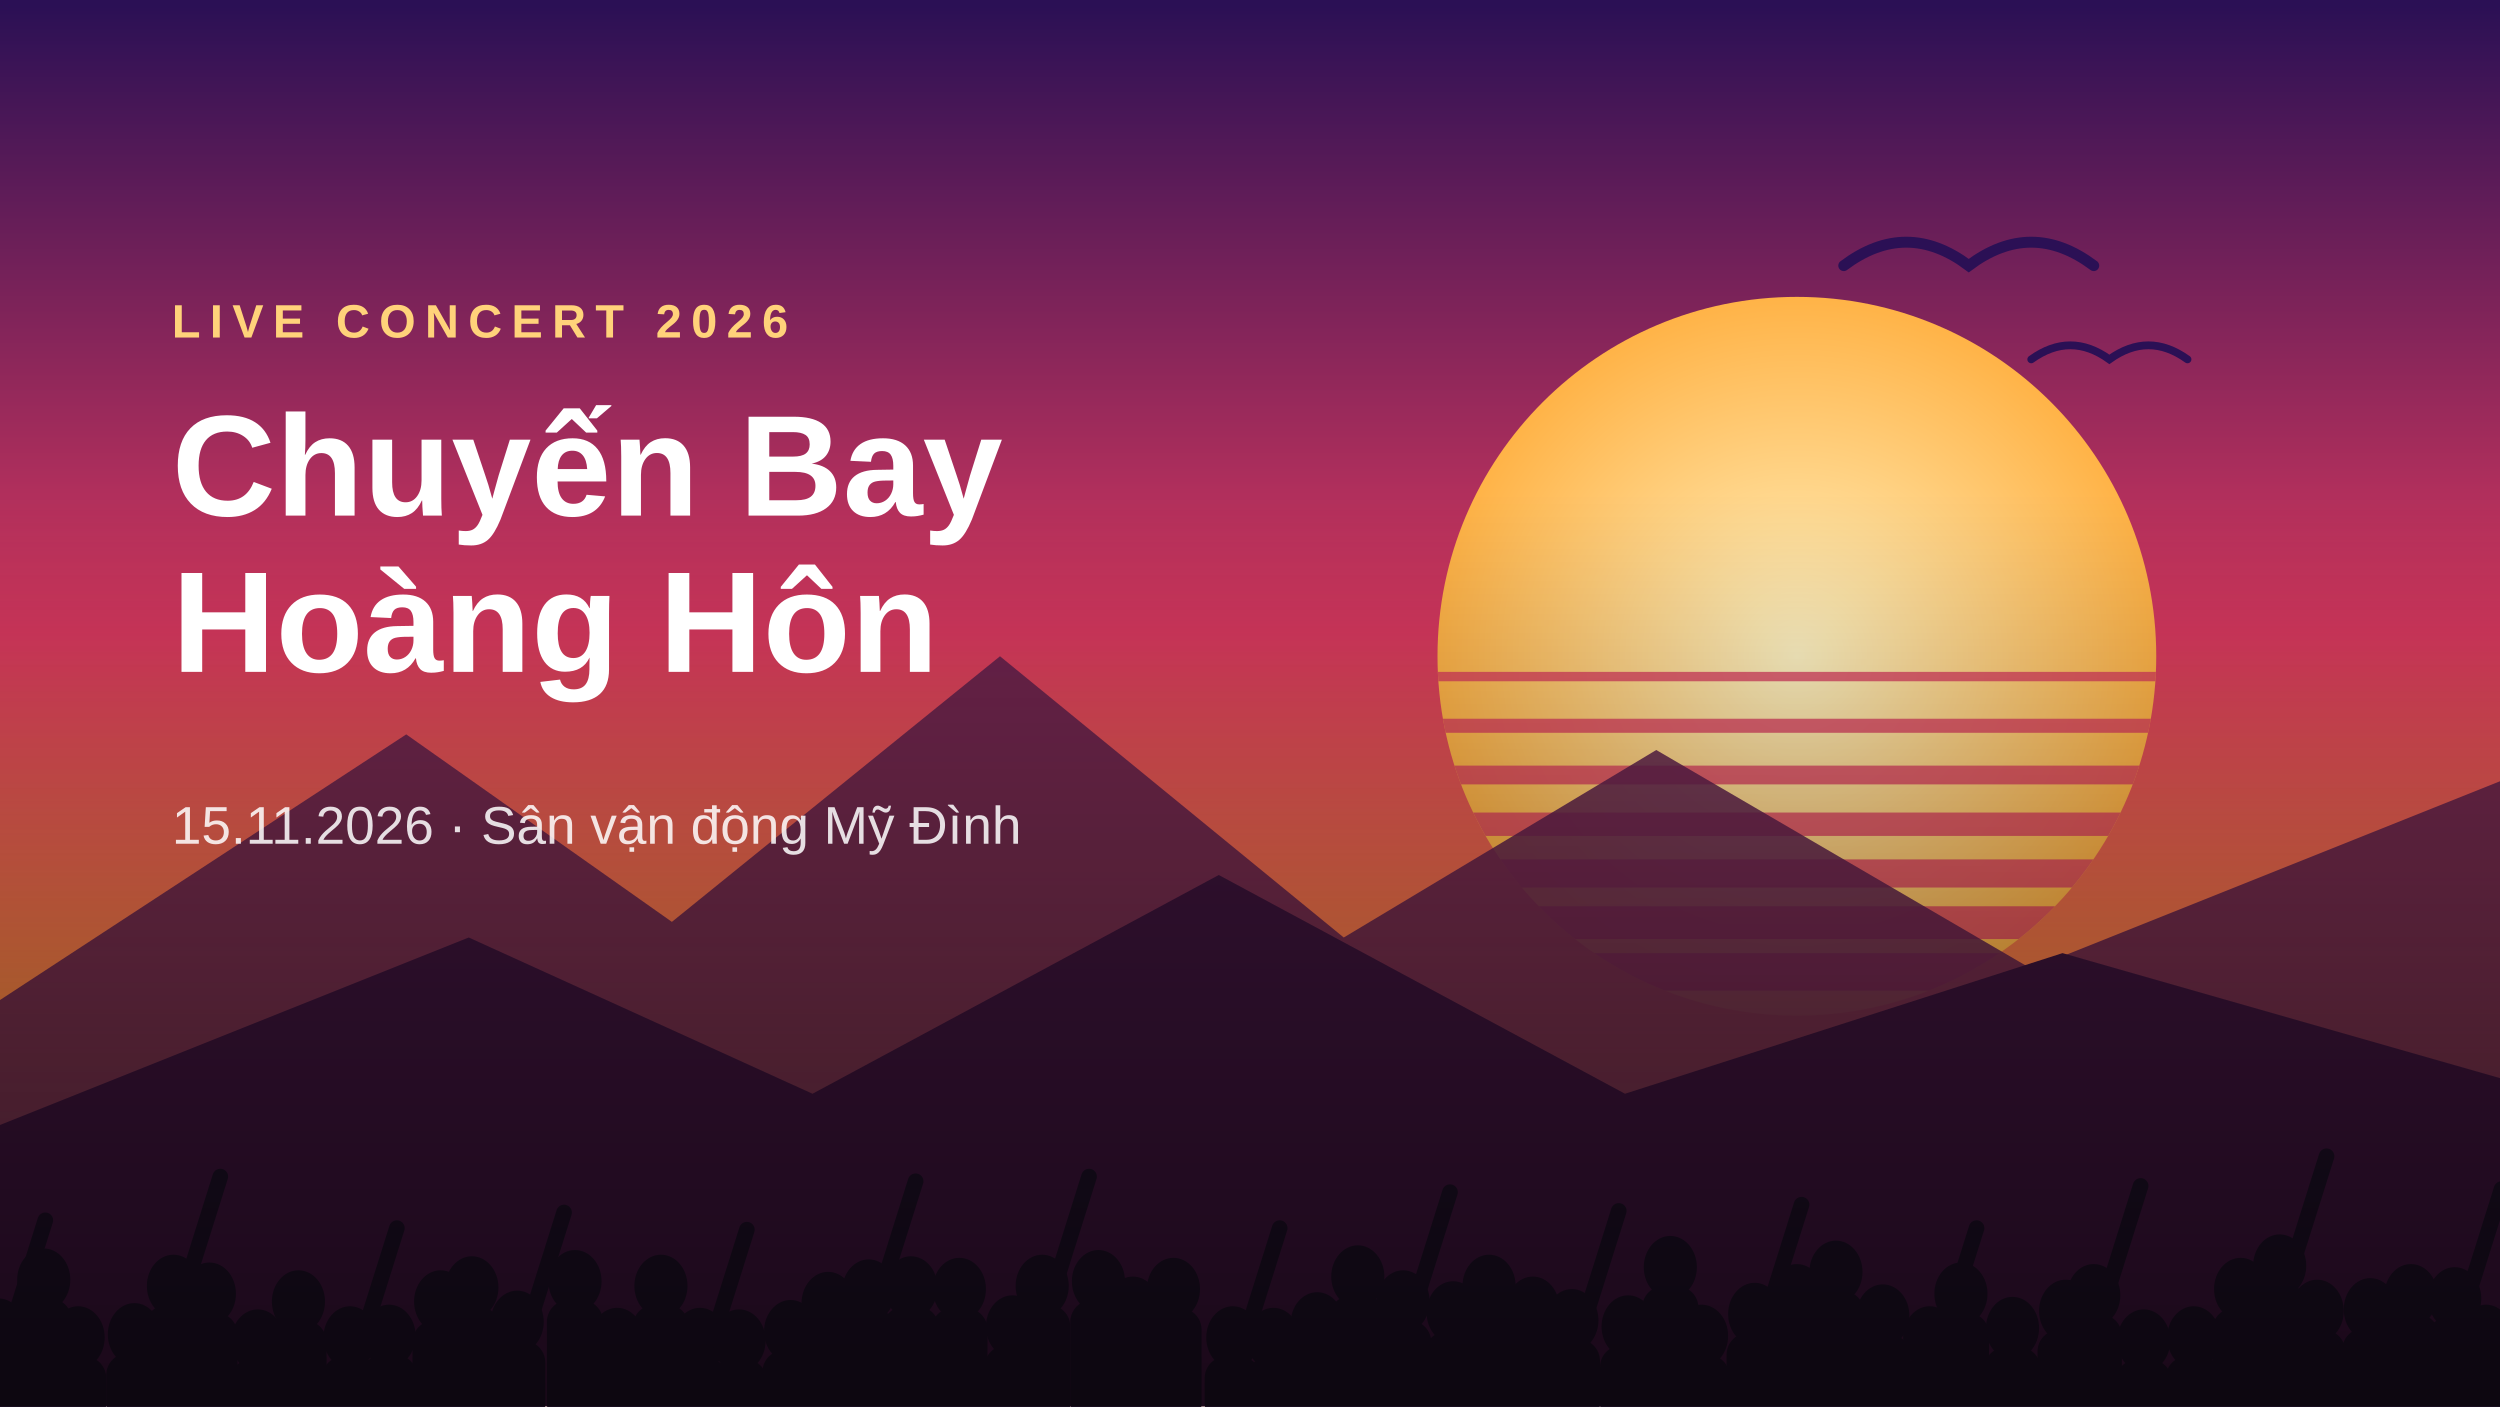
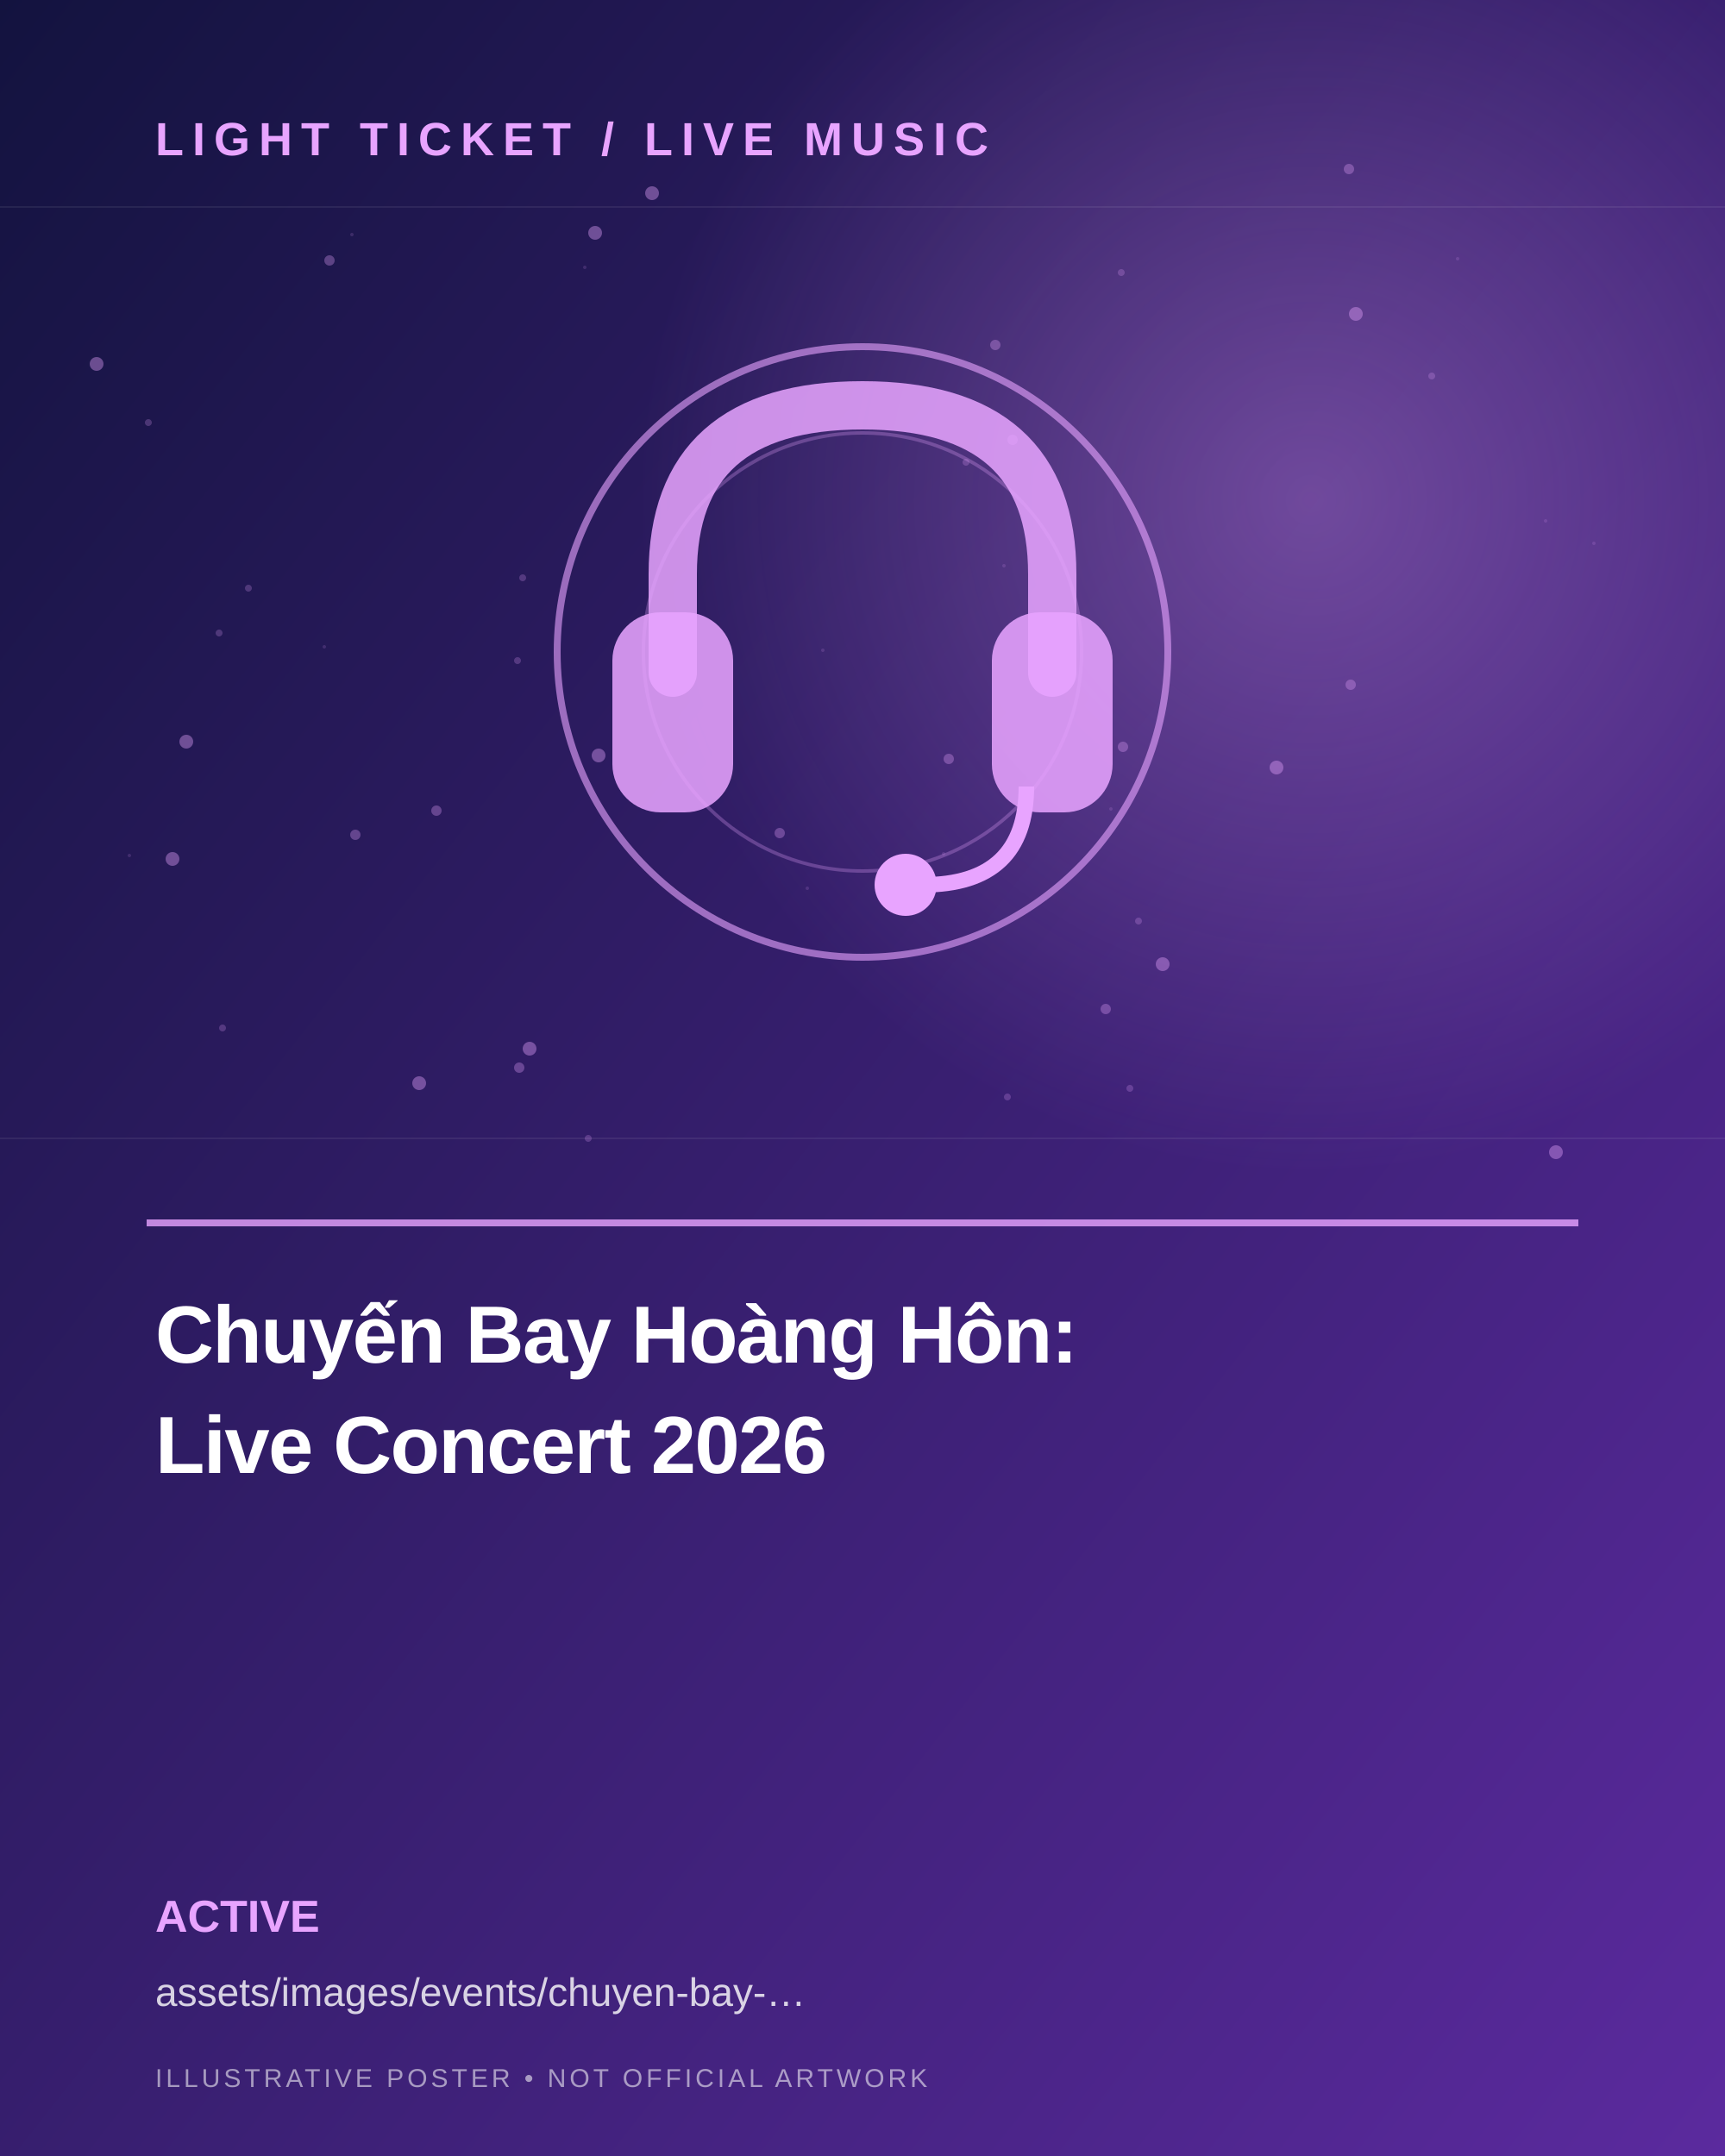
- <svg xmlns="http://www.w3.org/2000/svg" width="1600" height="900" viewBox="0 0 1600 900">
+ <svg xmlns="http://www.w3.org/2000/svg" width="1000" height="1250" viewBox="0 0 1000 1250" role="img" aria-label="Poster minh họa: Chuyến Bay Hoàng Hôn: Live Concert 2026">
  <defs>
-     <linearGradient id="sky" x1="0" y1="0" x2="0" y2="1">
-       <stop offset="0" stop-color="#2b1055" />
-       <stop offset=".45" stop-color="#d7385e" />
-       <stop offset=".75" stop-color="#f68a3c" />
-       <stop offset="1" stop-color="#ffd27a" />
+     <linearGradient id="g" x1="0" y1="0" x2="1" y2="1">
+       <stop stop-color="#13133f" />
+       <stop offset="1" stop-color="#5b2a9e" />
    </linearGradient>
-     <radialGradient id="sun" cx=".5" cy=".5" r=".5">
-       <stop offset="0" stop-color="#fff3c4" />
-       <stop offset="1" stop-color="#ffb347" />
+     <radialGradient id="glow">
+       <stop stop-color="#e8a4ff" stop-opacity=".32" />
+       <stop offset="1" stop-color="#e8a4ff" stop-opacity="0" />
    </radialGradient>
-     <linearGradient id="shade" x1="0" y1="0" x2="0" y2="1">
-       <stop offset=".35" stop-color="#000" stop-opacity="0" />
-       <stop offset="1" stop-color="#000" stop-opacity=".55" />
-     </linearGradient>
  </defs>
-   <rect width="1600" height="900" fill="url(#sky)" />
-   <circle cx="1150" cy="420" r="230" fill="url(#sun)" />
-   <clipPath id="sunclip">
-     <circle cx="1150" cy="420" r="230" />
-   </clipPath>
-   <g clip-path="url(#sunclip)">
-     <rect x="900" y="430" width="500" height="6" fill="#d7385e" fill-opacity=".75" />
-     <rect x="900" y="460" width="500" height="9" fill="#d7385e" fill-opacity=".75" />
-     <rect x="900" y="490" width="500" height="12" fill="#d7385e" fill-opacity=".75" />
-     <rect x="900" y="520" width="500" height="15" fill="#d7385e" fill-opacity=".75" />
-     <rect x="900" y="550" width="500" height="18" fill="#d7385e" fill-opacity=".75" />
-     <rect x="900" y="580" width="500" height="21" fill="#d7385e" fill-opacity=".75" />
-     <rect x="900" y="610" width="500" height="24" fill="#d7385e" fill-opacity=".75" />
+   <rect width="1000" height="1250" fill="url(#g)" />
+   <circle cx="760" cy="290" r="390" fill="url(#glow)" />
+   <path d="M0 120H1000 M0 660H1000" stroke="white" stroke-opacity=".07" />
+   <circle cx="204" cy="136" r="1" fill="#e8a4ff" opacity="0.15" />
+   <circle cx="650" cy="158" r="2" fill="#e8a4ff" opacity="0.23" />
+   <circle cx="206" cy="484" r="3" fill="#e8a4ff" opacity="0.31" />
+   <circle cx="786" cy="182" r="4" fill="#e8a4ff" opacity="0.39" />
+   <circle cx="75" cy="496" r="1" fill="#e8a4ff" opacity="0.15" />
+   <circle cx="660" cy="534" r="2" fill="#e8a4ff" opacity="0.23" />
+   <circle cx="782" cy="98" r="3" fill="#e8a4ff" opacity="0.31" />
+   <circle cx="307" cy="608" r="4" fill="#e8a4ff" opacity="0.39" />
+   <circle cx="188" cy="375" r="1" fill="#e8a4ff" opacity="0.15" />
+   <circle cx="341" cy="660" r="2" fill="#e8a4ff" opacity="0.23" />
+   <circle cx="452" cy="483" r="3" fill="#e8a4ff" opacity="0.31" />
+   <circle cx="902" cy="668" r="4" fill="#e8a4ff" opacity="0.39" />
+   <circle cx="547" cy="495" r="1" fill="#e8a4ff" opacity="0.15" />
+   <circle cx="86" cy="245" r="2" fill="#e8a4ff" opacity="0.23" />
+   <circle cx="301" cy="619" r="3" fill="#e8a4ff" opacity="0.31" />
+   <circle cx="345" cy="135" r="4" fill="#e8a4ff" opacity="0.39" />
+   <circle cx="896" cy="302" r="1" fill="#e8a4ff" opacity="0.15" />
+   <circle cx="300" cy="383" r="2" fill="#e8a4ff" opacity="0.23" />
+   <circle cx="783" cy="397" r="3" fill="#e8a4ff" opacity="0.31" />
+   <circle cx="347" cy="438" r="4" fill="#e8a4ff" opacity="0.39" />
+   <circle cx="582" cy="328" r="1" fill="#e8a4ff" opacity="0.15" />
+   <circle cx="144" cy="341" r="2" fill="#e8a4ff" opacity="0.23" />
+   <circle cx="577" cy="200" r="3" fill="#e8a4ff" opacity="0.31" />
+   <circle cx="108" cy="430" r="4" fill="#e8a4ff" opacity="0.39" />
+   <circle cx="339" cy="155" r="1" fill="#e8a4ff" opacity="0.15" />
+   <circle cx="303" cy="335" r="2" fill="#e8a4ff" opacity="0.23" />
+   <circle cx="641" cy="585" r="3" fill="#e8a4ff" opacity="0.31" />
+   <circle cx="100" cy="498" r="4" fill="#e8a4ff" opacity="0.39" />
+   <circle cx="924" cy="315" r="1" fill="#e8a4ff" opacity="0.15" />
+   <circle cx="655" cy="631" r="2" fill="#e8a4ff" opacity="0.23" />
+   <circle cx="587" cy="255" r="3" fill="#e8a4ff" opacity="0.31" />
+   <circle cx="378" cy="112" r="4" fill="#e8a4ff" opacity="0.39" />
+   <circle cx="477" cy="377" r="1" fill="#e8a4ff" opacity="0.15" />
+   <circle cx="560" cy="268" r="2" fill="#e8a4ff" opacity="0.23" />
+   <circle cx="550" cy="440" r="3" fill="#e8a4ff" opacity="0.31" />
+   <circle cx="740" cy="445" r="4" fill="#e8a4ff" opacity="0.39" />
+   <circle cx="644" cy="469" r="1" fill="#e8a4ff" opacity="0.15" />
+   <circle cx="129" cy="596" r="2" fill="#e8a4ff" opacity="0.23" />
+   <circle cx="253" cy="470" r="3" fill="#e8a4ff" opacity="0.31" />
+   <circle cx="56" cy="211" r="4" fill="#e8a4ff" opacity="0.39" />
+   <circle cx="845" cy="150" r="1" fill="#e8a4ff" opacity="0.15" />
+   <circle cx="584" cy="636" r="2" fill="#e8a4ff" opacity="0.23" />
+   <circle cx="651" cy="433" r="3" fill="#e8a4ff" opacity="0.31" />
+   <circle cx="243" cy="628" r="4" fill="#e8a4ff" opacity="0.39" />
+   <circle cx="514" cy="508" r="1" fill="#e8a4ff" opacity="0.15" />
+   <circle cx="830" cy="218" r="2" fill="#e8a4ff" opacity="0.23" />
+   <circle cx="191" cy="151" r="3" fill="#e8a4ff" opacity="0.31" />
+   <circle cx="674" cy="559" r="4" fill="#e8a4ff" opacity="0.39" />
+   <circle cx="468" cy="515" r="1" fill="#e8a4ff" opacity="0.15" />
+   <circle cx="127" cy="367" r="2" fill="#e8a4ff" opacity="0.23" />
+   <text x="90" y="90" fill="#e8a4ff" font-size="27" font-weight="700" letter-spacing="5" font-family="Arial, DejaVu Sans, sans-serif">LIGHT TICKET   /   LIVE MUSIC</text>
+   <circle cx="500" cy="378" r="177" stroke="#e8a4ff" stroke-width="4" fill="none" opacity=".6" />
+   <circle cx="500" cy="378" r="127" stroke="#e8a4ff" stroke-width="2" fill="none" opacity=".28" />
+   <path d="M390 390V333Q390 235 500 235Q610 235 610 333V390" fill="none" stroke="#e8a4ff" stroke-width="28" stroke-linecap="round" opacity=".85" />
+   <rect x="355" y="355" width="70" height="116" rx="28" fill="#e8a4ff" opacity=".86" />
+   <rect x="575" y="355" width="70" height="116" rx="28" fill="#e8a4ff" opacity=".86" />
+   <path d="M535 513Q595 513 595 456" stroke="#e8a4ff" stroke-width="9" fill="none" />
+   <circle cx="525" cy="513" r="18" fill="#e8a4ff" />
+   <path d="M85 709H915" stroke="#e8a4ff" stroke-opacity=".8" stroke-width="4" />
+   <g font-family="Arial, DejaVu Sans, sans-serif">
+     <text x="90" y="790" font-size="47" font-weight="800" letter-spacing="-0.8" fill="white">Chuyến Bay Hoàng Hôn:</text>
+     <text x="90" y="854" font-size="47" font-weight="800" letter-spacing="-0.8" fill="white">Live Concert 2026</text>
+     <text x="90" y="1120" font-size="26" fill="#e8a4ff" font-weight="700">ACTIVE</text>
+     <text x="90" y="1163" font-size="23" fill="#ffffff" opacity=".8">assets/images/events/chuyen-bay-…</text>
+     <text x="90" y="1210" font-size="15" fill="white" opacity=".55" letter-spacing="2">ILLUSTRATIVE POSTER • NOT OFFICIAL ARTWORK</text>
  </g>
-   <path d="M0 640 L260 470 L430 590 L640 420 L860 600 L1060 480 L1300 620 L1600 500 L1600 900 L0 900 Z" fill="#5b1f4a" fill-opacity=".85" />
-   <path d="M0 720 L300 600 L520 700 L780 560 L1040 700 L1320 610 L1600 690 L1600 900 L0 900 Z" fill="#3a1338" />
-   <path d="M1180 170 q40 -30 80 0 q40 -30 80 0" stroke="#2b1055" stroke-width="7" fill="none" stroke-linecap="round" />
-   <path d="M1300 230 q25 -18 50 0 q25 -18 50 0" stroke="#2b1055" stroke-width="5" fill="none" stroke-linecap="round" />
-   <ellipse cx="-1" cy="851" rx="17" ry="20" fill="#1c0f24" />
-   <rect x="-19" y="863" width="36" height="49" rx="14" fill="#1c0f24" />
-   <path d="M7 851 L29 781" stroke="#1c0f24" stroke-width="10" stroke-linecap="round" />
-   <ellipse cx="28" cy="819" rx="17" ry="20" fill="#1c0f24" />
-   <rect x="10" y="831" width="36" height="81" rx="14" fill="#1c0f24" />
-   <ellipse cx="50" cy="856" rx="17" ry="20" fill="#1c0f24" />
-   <rect x="32" y="868" width="36" height="44" rx="14" fill="#1c0f24" />
-   <ellipse cx="86" cy="854" rx="17" ry="20" fill="#1c0f24" />
-   <rect x="68" y="866" width="36" height="46" rx="14" fill="#1c0f24" />
-   <ellipse cx="111" cy="823" rx="17" ry="20" fill="#1c0f24" />
-   <rect x="93" y="835" width="36" height="77" rx="14" fill="#1c0f24" />
-   <path d="M119 823 L141 753" stroke="#1c0f24" stroke-width="10" stroke-linecap="round" />
-   <ellipse cx="134" cy="828" rx="17" ry="20" fill="#1c0f24" />
-   <rect x="116" y="840" width="36" height="72" rx="14" fill="#1c0f24" />
-   <ellipse cx="165" cy="858" rx="17" ry="20" fill="#1c0f24" />
-   <rect x="147" y="870" width="36" height="42" rx="14" fill="#1c0f24" />
-   <ellipse cx="191" cy="833" rx="17" ry="20" fill="#1c0f24" />
-   <rect x="173" y="845" width="36" height="67" rx="14" fill="#1c0f24" />
-   <ellipse cx="224" cy="856" rx="17" ry="20" fill="#1c0f24" />
-   <rect x="206" y="868" width="36" height="44" rx="14" fill="#1c0f24" />
-   <path d="M232 856 L254 786" stroke="#1c0f24" stroke-width="10" stroke-linecap="round" />
-   <ellipse cx="249" cy="855" rx="17" ry="20" fill="#1c0f24" />
-   <rect x="231" y="867" width="36" height="45" rx="14" fill="#1c0f24" />
-   <ellipse cx="282" cy="833" rx="17" ry="20" fill="#1c0f24" />
-   <rect x="264" y="845" width="36" height="67" rx="14" fill="#1c0f24" />
-   <ellipse cx="302" cy="824" rx="17" ry="20" fill="#1c0f24" />
-   <rect x="284" y="836" width="36" height="76" rx="14" fill="#1c0f24" />
-   <ellipse cx="331" cy="846" rx="17" ry="20" fill="#1c0f24" />
-   <rect x="313" y="858" width="36" height="54" rx="14" fill="#1c0f24" />
-   <path d="M339 846 L361 776" stroke="#1c0f24" stroke-width="10" stroke-linecap="round" />
-   <ellipse cx="368" cy="820" rx="17" ry="20" fill="#1c0f24" />
-   <rect x="350" y="832" width="36" height="80" rx="14" fill="#1c0f24" />
-   <ellipse cx="395" cy="857" rx="17" ry="20" fill="#1c0f24" />
-   <rect x="377" y="869" width="36" height="43" rx="14" fill="#1c0f24" />
-   <ellipse cx="423" cy="823" rx="17" ry="20" fill="#1c0f24" />
-   <rect x="405" y="835" width="36" height="77" rx="14" fill="#1c0f24" />
-   <ellipse cx="448" cy="857" rx="17" ry="20" fill="#1c0f24" />
-   <rect x="430" y="869" width="36" height="43" rx="14" fill="#1c0f24" />
-   <path d="M456 857 L478 787" stroke="#1c0f24" stroke-width="10" stroke-linecap="round" />
-   <ellipse cx="473" cy="858" rx="17" ry="20" fill="#1c0f24" />
-   <rect x="455" y="870" width="36" height="42" rx="14" fill="#1c0f24" />
-   <ellipse cx="506" cy="852" rx="17" ry="20" fill="#1c0f24" />
-   <rect x="488" y="864" width="36" height="48" rx="14" fill="#1c0f24" />
-   <ellipse cx="530" cy="834" rx="17" ry="20" fill="#1c0f24" />
-   <rect x="512" y="846" width="36" height="66" rx="14" fill="#1c0f24" />
-   <ellipse cx="556" cy="826" rx="17" ry="20" fill="#1c0f24" />
-   <rect x="538" y="838" width="36" height="74" rx="14" fill="#1c0f24" />
-   <path d="M564 826 L586 756" stroke="#1c0f24" stroke-width="10" stroke-linecap="round" />
-   <ellipse cx="583" cy="824" rx="17" ry="20" fill="#1c0f24" />
-   <rect x="565" y="836" width="36" height="76" rx="14" fill="#1c0f24" />
-   <ellipse cx="614" cy="825" rx="17" ry="20" fill="#1c0f24" />
-   <rect x="596" y="837" width="36" height="75" rx="14" fill="#1c0f24" />
-   <ellipse cx="648" cy="849" rx="17" ry="20" fill="#1c0f24" />
-   <rect x="630" y="861" width="36" height="51" rx="14" fill="#1c0f24" />
-   <ellipse cx="667" cy="823" rx="17" ry="20" fill="#1c0f24" />
-   <rect x="649" y="835" width="36" height="77" rx="14" fill="#1c0f24" />
-   <path d="M675 823 L697 753" stroke="#1c0f24" stroke-width="10" stroke-linecap="round" />
-   <ellipse cx="703" cy="820" rx="17" ry="20" fill="#1c0f24" />
-   <rect x="685" y="832" width="36" height="80" rx="14" fill="#1c0f24" />
-   <ellipse cx="725" cy="837" rx="17" ry="20" fill="#1c0f24" />
-   <rect x="707" y="849" width="36" height="63" rx="14" fill="#1c0f24" />
-   <ellipse cx="751" cy="825" rx="17" ry="20" fill="#1c0f24" />
-   <rect x="733" y="837" width="36" height="75" rx="14" fill="#1c0f24" />
-   <ellipse cx="789" cy="856" rx="17" ry="20" fill="#1c0f24" />
-   <rect x="771" y="868" width="36" height="44" rx="14" fill="#1c0f24" />
-   <path d="M797 856 L819 786" stroke="#1c0f24" stroke-width="10" stroke-linecap="round" />
-   <ellipse cx="815" cy="857" rx="17" ry="20" fill="#1c0f24" />
-   <rect x="797" y="869" width="36" height="43" rx="14" fill="#1c0f24" />
-   <ellipse cx="843" cy="847" rx="17" ry="20" fill="#1c0f24" />
-   <rect x="825" y="859" width="36" height="53" rx="14" fill="#1c0f24" />
-   <ellipse cx="869" cy="817" rx="17" ry="20" fill="#1c0f24" />
-   <rect x="851" y="829" width="36" height="83" rx="14" fill="#1c0f24" />
-   <ellipse cx="898" cy="833" rx="17" ry="20" fill="#1c0f24" />
-   <rect x="880" y="845" width="36" height="67" rx="14" fill="#1c0f24" />
-   <path d="M906 833 L928 763" stroke="#1c0f24" stroke-width="10" stroke-linecap="round" />
-   <ellipse cx="930" cy="840" rx="17" ry="20" fill="#1c0f24" />
-   <rect x="912" y="852" width="36" height="60" rx="14" fill="#1c0f24" />
-   <ellipse cx="953" cy="823" rx="17" ry="20" fill="#1c0f24" />
-   <rect x="935" y="835" width="36" height="77" rx="14" fill="#1c0f24" />
-   <ellipse cx="981" cy="837" rx="17" ry="20" fill="#1c0f24" />
-   <rect x="963" y="849" width="36" height="63" rx="14" fill="#1c0f24" />
-   <ellipse cx="1006" cy="845" rx="17" ry="20" fill="#1c0f24" />
-   <rect x="988" y="857" width="36" height="55" rx="14" fill="#1c0f24" />
-   <path d="M1014 845 L1036 775" stroke="#1c0f24" stroke-width="10" stroke-linecap="round" />
-   <ellipse cx="1042" cy="849" rx="17" ry="20" fill="#1c0f24" />
-   <rect x="1024" y="861" width="36" height="51" rx="14" fill="#1c0f24" />
-   <ellipse cx="1069" cy="811" rx="17" ry="20" fill="#1c0f24" />
-   <rect x="1051" y="823" width="36" height="89" rx="14" fill="#1c0f24" />
-   <ellipse cx="1089" cy="855" rx="17" ry="20" fill="#1c0f24" />
-   <rect x="1071" y="867" width="36" height="45" rx="14" fill="#1c0f24" />
-   <ellipse cx="1123" cy="841" rx="17" ry="20" fill="#1c0f24" />
-   <rect x="1105" y="853" width="36" height="59" rx="14" fill="#1c0f24" />
-   <path d="M1131 841 L1153 771" stroke="#1c0f24" stroke-width="10" stroke-linecap="round" />
-   <ellipse cx="1150" cy="829" rx="17" ry="20" fill="#1c0f24" />
-   <rect x="1132" y="841" width="36" height="71" rx="14" fill="#1c0f24" />
-   <ellipse cx="1175" cy="814" rx="17" ry="20" fill="#1c0f24" />
-   <rect x="1157" y="826" width="36" height="86" rx="14" fill="#1c0f24" />
-   <ellipse cx="1205" cy="842" rx="17" ry="20" fill="#1c0f24" />
-   <rect x="1187" y="854" width="36" height="58" rx="14" fill="#1c0f24" />
-   <ellipse cx="1235" cy="856" rx="17" ry="20" fill="#1c0f24" />
-   <rect x="1217" y="868" width="36" height="44" rx="14" fill="#1c0f24" />
-   <path d="M1243 856 L1265 786" stroke="#1c0f24" stroke-width="10" stroke-linecap="round" />
-   <ellipse cx="1255" cy="828" rx="17" ry="20" fill="#1c0f24" />
-   <rect x="1237" y="840" width="36" height="72" rx="14" fill="#1c0f24" />
-   <ellipse cx="1288" cy="850" rx="17" ry="20" fill="#1c0f24" />
-   <rect x="1270" y="862" width="36" height="50" rx="14" fill="#1c0f24" />
-   <ellipse cx="1322" cy="839" rx="17" ry="20" fill="#1c0f24" />
-   <rect x="1304" y="851" width="36" height="61" rx="14" fill="#1c0f24" />
-   <ellipse cx="1340" cy="829" rx="17" ry="20" fill="#1c0f24" />
-   <rect x="1322" y="841" width="36" height="71" rx="14" fill="#1c0f24" />
-   <path d="M1348 829 L1370 759" stroke="#1c0f24" stroke-width="10" stroke-linecap="round" />
-   <ellipse cx="1372" cy="858" rx="17" ry="20" fill="#1c0f24" />
-   <rect x="1354" y="870" width="36" height="42" rx="14" fill="#1c0f24" />
-   <ellipse cx="1404" cy="856" rx="17" ry="20" fill="#1c0f24" />
-   <rect x="1386" y="868" width="36" height="44" rx="14" fill="#1c0f24" />
-   <ellipse cx="1434" cy="825" rx="17" ry="20" fill="#1c0f24" />
-   <rect x="1416" y="837" width="36" height="75" rx="14" fill="#1c0f24" />
-   <ellipse cx="1459" cy="810" rx="17" ry="20" fill="#1c0f24" />
-   <rect x="1441" y="822" width="36" height="90" rx="14" fill="#1c0f24" />
-   <path d="M1467 810 L1489 740" stroke="#1c0f24" stroke-width="10" stroke-linecap="round" />
-   <ellipse cx="1483" cy="839" rx="17" ry="20" fill="#1c0f24" />
-   <rect x="1465" y="851" width="36" height="61" rx="14" fill="#1c0f24" />
-   <ellipse cx="1517" cy="838" rx="17" ry="20" fill="#1c0f24" />
-   <rect x="1499" y="850" width="36" height="62" rx="14" fill="#1c0f24" />
-   <ellipse cx="1543" cy="829" rx="17" ry="20" fill="#1c0f24" />
-   <rect x="1525" y="841" width="36" height="71" rx="14" fill="#1c0f24" />
-   <ellipse cx="1571" cy="831" rx="17" ry="20" fill="#1c0f24" />
-   <rect x="1553" y="843" width="36" height="69" rx="14" fill="#1c0f24" />
-   <path d="M1579 831 L1601 761" stroke="#1c0f24" stroke-width="10" stroke-linecap="round" />
-   <ellipse cx="1591" cy="855" rx="17" ry="20" fill="#1c0f24" />
-   <rect x="1573" y="867" width="36" height="45" rx="14" fill="#1c0f24" />
-   <ellipse cx="1622" cy="830" rx="17" ry="20" fill="#1c0f24" />
-   <rect x="1604" y="842" width="36" height="70" rx="14" fill="#1c0f24" />
-   <ellipse cx="1657" cy="818" rx="17" ry="20" fill="#1c0f24" />
-   <rect x="1639" y="830" width="36" height="82" rx="14" fill="#1c0f24" />
-   <rect width="1600" height="900" fill="url(#shade)" />
-   <text x="110" y="216" font-family="'Be Vietnam Pro','Segoe UI',Arial,sans-serif" font-size="30" font-weight="700" letter-spacing="6" fill="#ffd27a">LIVE CONCERT 2026</text>
-   <text x="110" y="330" font-family="'Be Vietnam Pro','Segoe UI',Arial,sans-serif" font-size="92" font-weight="800" fill="#fff">Chuyến Bay</text>
-   <text x="110" y="430" font-family="'Be Vietnam Pro','Segoe UI',Arial,sans-serif" font-size="92" font-weight="800" fill="#fff">Hoàng Hôn</text>
-   <text x="110" y="540" font-family="'Be Vietnam Pro','Segoe UI',Arial,sans-serif" font-size="34" font-weight="500" fill="#fff" fill-opacity=".85">15.11.2026  ·  Sân vận động Mỹ Đình</text>
</svg>
